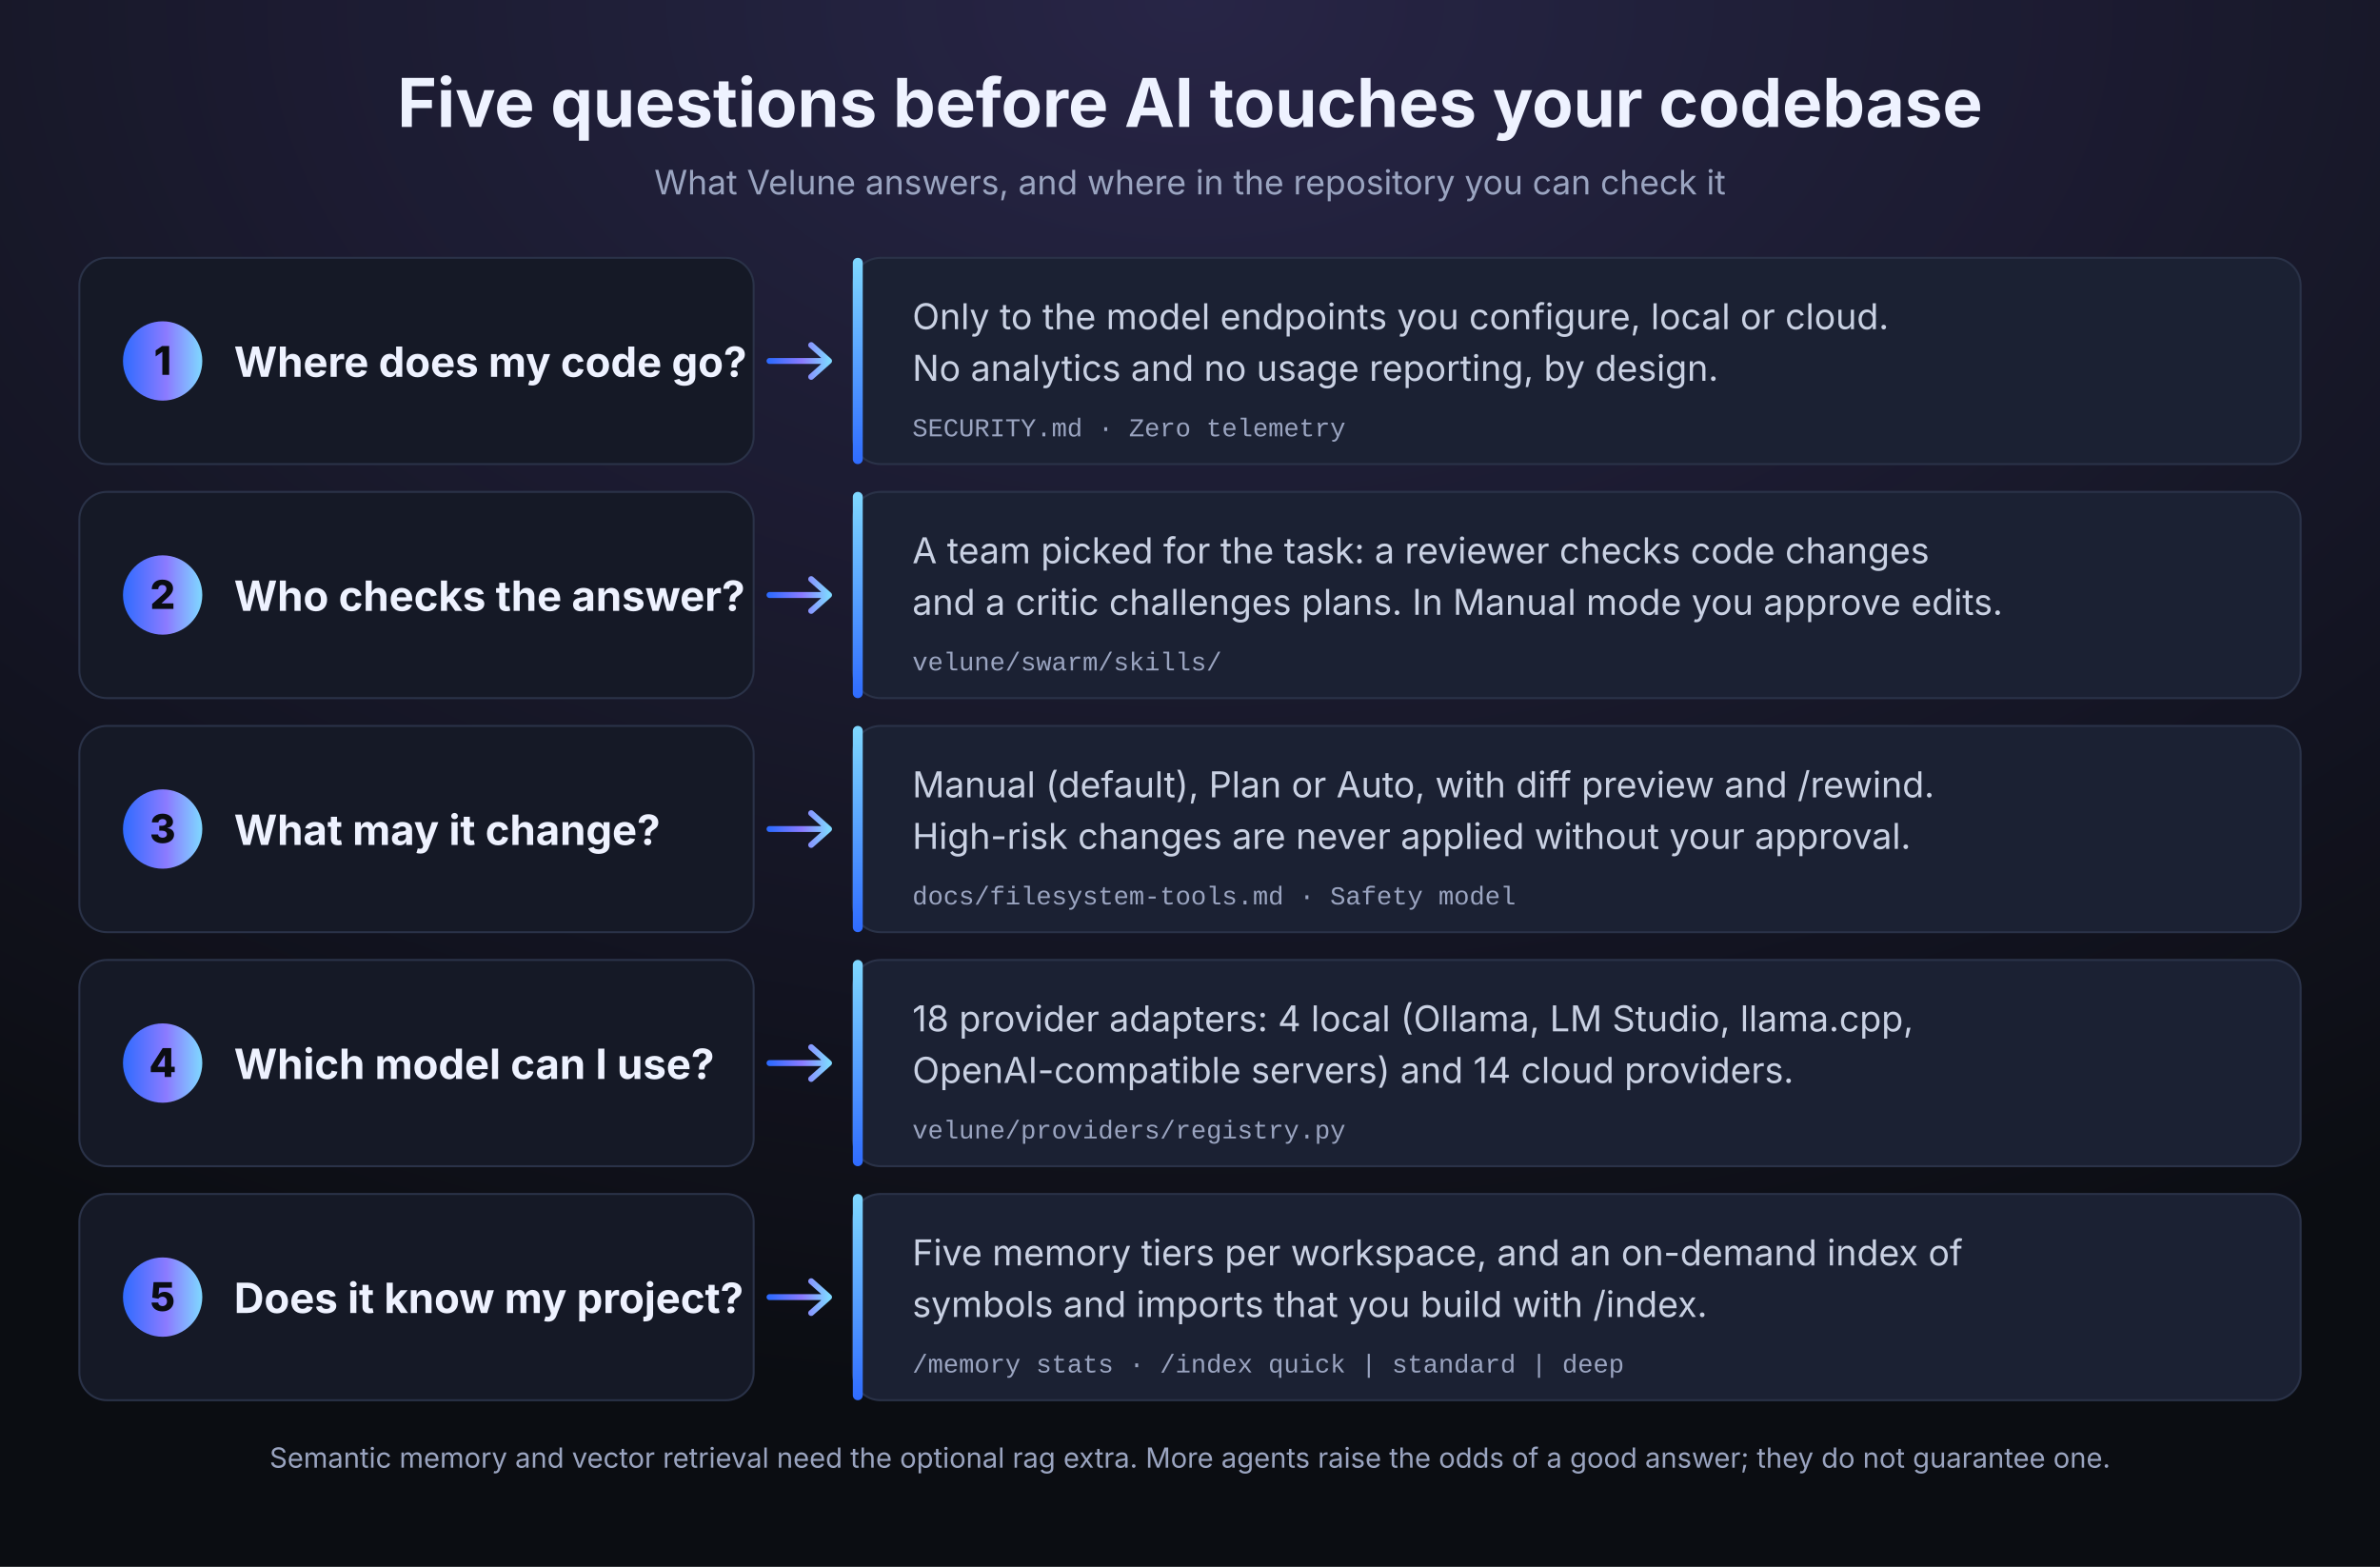
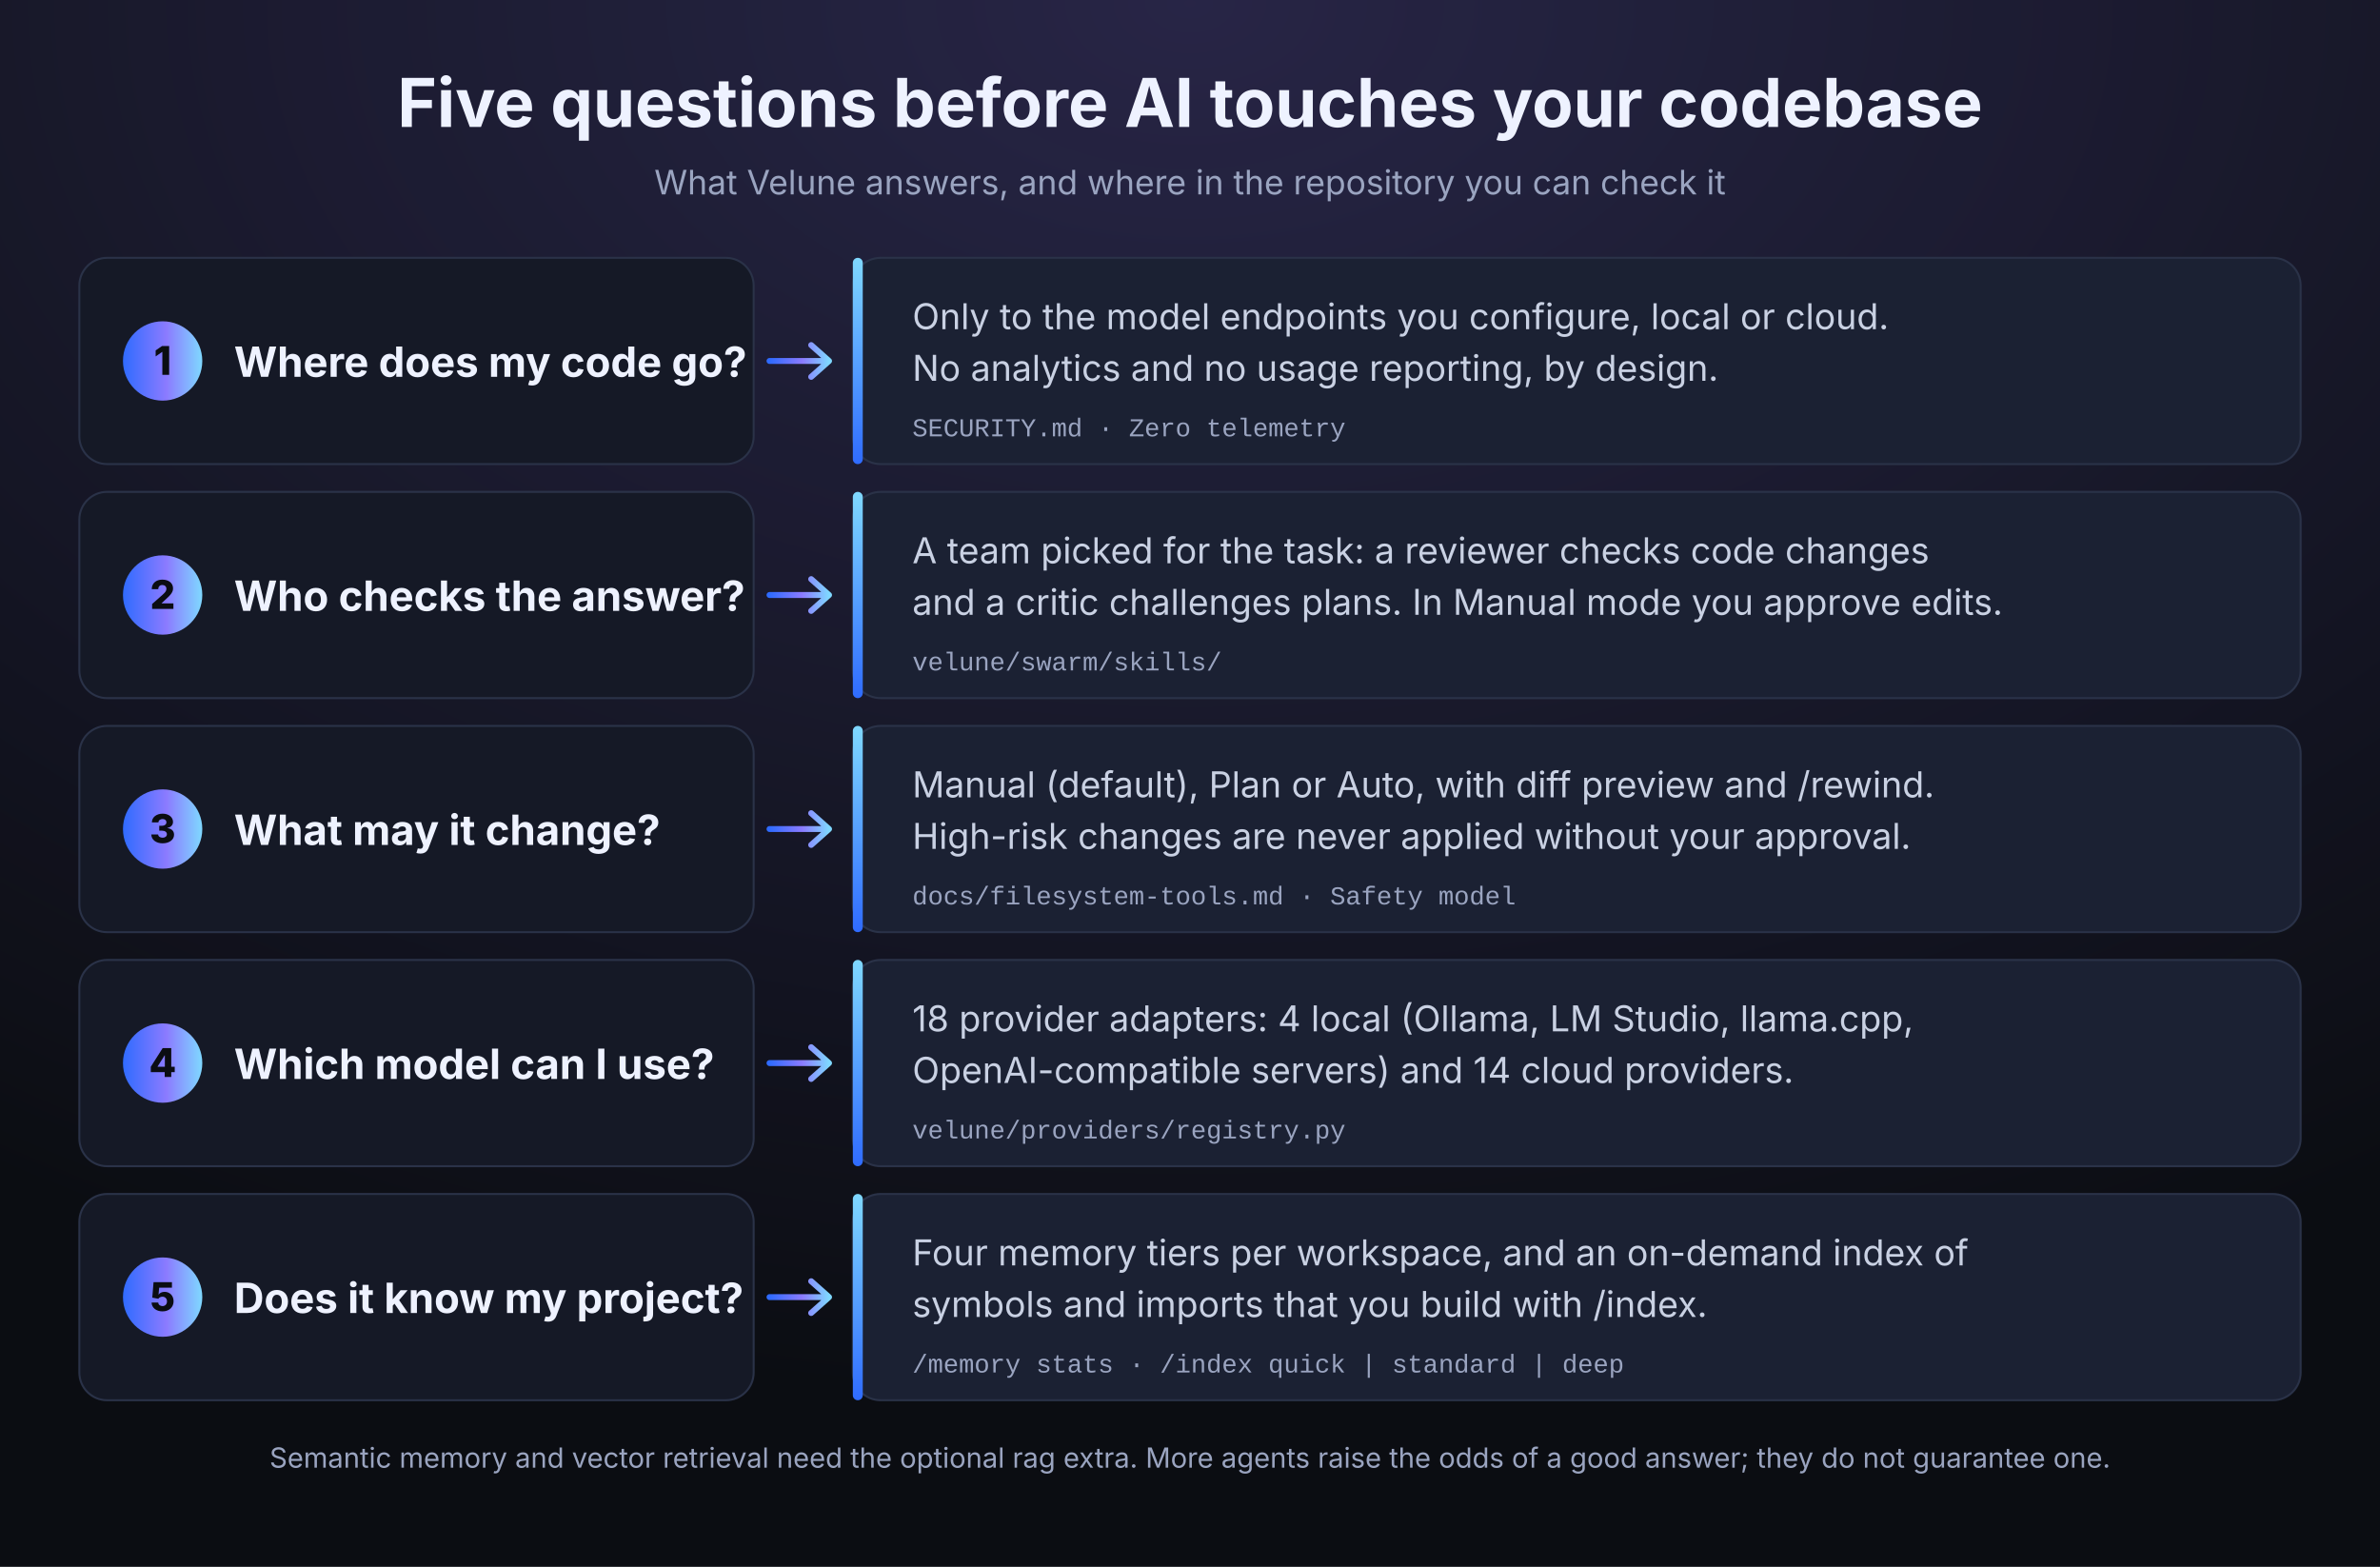
<svg xmlns="http://www.w3.org/2000/svg" viewBox="0 0 1200 790" role="img" aria-labelledby="t d">
  <defs>
    <linearGradient id="g" x1="0" y1="0" x2="1" y2="0">
      <stop offset="0" stop-color="#2f6bff" />
      <stop offset="0.55" stop-color="#8b7bff" />
      <stop offset="1" stop-color="#7fd8ff" />
    </linearGradient>
    <linearGradient id="gv" x1="0" y1="0" x2="0" y2="1">
      <stop offset="0" stop-color="#7fd8ff" />
      <stop offset="1" stop-color="#2f6bff" />
    </linearGradient>
    <radialGradient id="glow" cx="0.5" cy="0" r="0.9">
      <stop offset="0" stop-color="#8b7bff" stop-opacity="0.22" />
      <stop offset="1" stop-color="#8b7bff" stop-opacity="0" />
    </radialGradient>
  </defs>
  <rect width="1200" height="790" fill="#0b0d12" />
  <rect width="1200" height="790" fill="url(#glow)" />
  <text x="600" y="64" font-family="Inter, 'Segoe UI', system-ui, -apple-system, Helvetica, Arial, sans-serif" font-size="34" font-weight="700" fill="#eef2ff" text-anchor="middle">Five questions before AI touches your codebase</text>
  <text x="600" y="98" font-family="Inter, 'Segoe UI', system-ui, -apple-system, Helvetica, Arial, sans-serif" font-size="17" font-weight="400" fill="#9aa4c0" text-anchor="middle">What Velune answers, and where in the repository you can check it</text>
  <rect x="40" y="130" width="340" height="104" rx="14" fill="#151926" stroke="#2a3248" stroke-width="1" />
  <circle cx="82" cy="182" r="20" fill="url(#g)" />
  <text x="82" y="189" font-family="Inter, 'Segoe UI', system-ui, -apple-system, Helvetica, Arial, sans-serif" font-size="20" font-weight="800" fill="#0b0d12" text-anchor="middle">1</text>
  <text x="118" y="190" font-family="Inter, 'Segoe UI', system-ui, -apple-system, Helvetica, Arial, sans-serif" font-size="21" font-weight="700" fill="#eef2ff" text-anchor="start">Where does my code go?</text>
  <path d="M388 182 h30 m-9 -8 l9 8 l-9 8" fill="none" stroke="url(#g)" stroke-width="3" stroke-linecap="round" stroke-linejoin="round" />
  <rect x="430" y="130" width="730" height="104" rx="14" fill="#1b2133" stroke="#2a3248" stroke-width="1" />
  <rect x="430" y="130" width="5" height="104" rx="2.5" fill="url(#gv)" />
  <text x="460" y="166" font-family="Inter, 'Segoe UI', system-ui, -apple-system, Helvetica, Arial, sans-serif" font-size="18" font-weight="400" fill="#c9d1e3" text-anchor="start">Only to the model endpoints you configure, local or cloud.</text>
  <text x="460" y="192" font-family="Inter, 'Segoe UI', system-ui, -apple-system, Helvetica, Arial, sans-serif" font-size="18" font-weight="400" fill="#c9d1e3" text-anchor="start">No analytics and no usage reporting, by design.</text>
  <text x="460" y="220" font-family="ui-monospace, 'SF Mono', Consolas, 'Liberation Mono', monospace" font-size="13" font-weight="400" fill="#9aa4c0" text-anchor="start">SECURITY.md  ·  Zero telemetry</text>
  <rect x="40" y="248" width="340" height="104" rx="14" fill="#151926" stroke="#2a3248" stroke-width="1" />
  <circle cx="82" cy="300" r="20" fill="url(#g)" />
  <text x="82" y="307" font-family="Inter, 'Segoe UI', system-ui, -apple-system, Helvetica, Arial, sans-serif" font-size="20" font-weight="800" fill="#0b0d12" text-anchor="middle">2</text>
  <text x="118" y="308" font-family="Inter, 'Segoe UI', system-ui, -apple-system, Helvetica, Arial, sans-serif" font-size="21" font-weight="700" fill="#eef2ff" text-anchor="start">Who checks the answer?</text>
  <path d="M388 300 h30 m-9 -8 l9 8 l-9 8" fill="none" stroke="url(#g)" stroke-width="3" stroke-linecap="round" stroke-linejoin="round" />
  <rect x="430" y="248" width="730" height="104" rx="14" fill="#1b2133" stroke="#2a3248" stroke-width="1" />
  <rect x="430" y="248" width="5" height="104" rx="2.5" fill="url(#gv)" />
  <text x="460" y="284" font-family="Inter, 'Segoe UI', system-ui, -apple-system, Helvetica, Arial, sans-serif" font-size="18" font-weight="400" fill="#c9d1e3" text-anchor="start">A team picked for the task: a reviewer checks code changes</text>
  <text x="460" y="310" font-family="Inter, 'Segoe UI', system-ui, -apple-system, Helvetica, Arial, sans-serif" font-size="18" font-weight="400" fill="#c9d1e3" text-anchor="start">and a critic challenges plans. In Manual mode you approve edits.</text>
  <text x="460" y="338" font-family="ui-monospace, 'SF Mono', Consolas, 'Liberation Mono', monospace" font-size="13" font-weight="400" fill="#9aa4c0" text-anchor="start">velune/swarm/skills/</text>
  <rect x="40" y="366" width="340" height="104" rx="14" fill="#151926" stroke="#2a3248" stroke-width="1" />
  <circle cx="82" cy="418" r="20" fill="url(#g)" />
  <text x="82" y="425" font-family="Inter, 'Segoe UI', system-ui, -apple-system, Helvetica, Arial, sans-serif" font-size="20" font-weight="800" fill="#0b0d12" text-anchor="middle">3</text>
  <text x="118" y="426" font-family="Inter, 'Segoe UI', system-ui, -apple-system, Helvetica, Arial, sans-serif" font-size="21" font-weight="700" fill="#eef2ff" text-anchor="start">What may it change?</text>
  <path d="M388 418 h30 m-9 -8 l9 8 l-9 8" fill="none" stroke="url(#g)" stroke-width="3" stroke-linecap="round" stroke-linejoin="round" />
  <rect x="430" y="366" width="730" height="104" rx="14" fill="#1b2133" stroke="#2a3248" stroke-width="1" />
  <rect x="430" y="366" width="5" height="104" rx="2.5" fill="url(#gv)" />
  <text x="460" y="402" font-family="Inter, 'Segoe UI', system-ui, -apple-system, Helvetica, Arial, sans-serif" font-size="18" font-weight="400" fill="#c9d1e3" text-anchor="start">Manual (default), Plan or Auto, with diff preview and /rewind.</text>
  <text x="460" y="428" font-family="Inter, 'Segoe UI', system-ui, -apple-system, Helvetica, Arial, sans-serif" font-size="18" font-weight="400" fill="#c9d1e3" text-anchor="start">High-risk changes are never applied without your approval.</text>
  <text x="460" y="456" font-family="ui-monospace, 'SF Mono', Consolas, 'Liberation Mono', monospace" font-size="13" font-weight="400" fill="#9aa4c0" text-anchor="start">docs/filesystem-tools.md  ·  Safety model</text>
  <rect x="40" y="484" width="340" height="104" rx="14" fill="#151926" stroke="#2a3248" stroke-width="1" />
  <circle cx="82" cy="536" r="20" fill="url(#g)" />
  <text x="82" y="543" font-family="Inter, 'Segoe UI', system-ui, -apple-system, Helvetica, Arial, sans-serif" font-size="20" font-weight="800" fill="#0b0d12" text-anchor="middle">4</text>
  <text x="118" y="544" font-family="Inter, 'Segoe UI', system-ui, -apple-system, Helvetica, Arial, sans-serif" font-size="21" font-weight="700" fill="#eef2ff" text-anchor="start">Which model can I use?</text>
  <path d="M388 536 h30 m-9 -8 l9 8 l-9 8" fill="none" stroke="url(#g)" stroke-width="3" stroke-linecap="round" stroke-linejoin="round" />
  <rect x="430" y="484" width="730" height="104" rx="14" fill="#1b2133" stroke="#2a3248" stroke-width="1" />
  <rect x="430" y="484" width="5" height="104" rx="2.5" fill="url(#gv)" />
  <text x="460" y="520" font-family="Inter, 'Segoe UI', system-ui, -apple-system, Helvetica, Arial, sans-serif" font-size="18" font-weight="400" fill="#c9d1e3" text-anchor="start">18 provider adapters: 4 local (Ollama, LM Studio, llama.cpp,</text>
  <text x="460" y="546" font-family="Inter, 'Segoe UI', system-ui, -apple-system, Helvetica, Arial, sans-serif" font-size="18" font-weight="400" fill="#c9d1e3" text-anchor="start">OpenAI-compatible servers) and 14 cloud providers.</text>
  <text x="460" y="574" font-family="ui-monospace, 'SF Mono', Consolas, 'Liberation Mono', monospace" font-size="13" font-weight="400" fill="#9aa4c0" text-anchor="start">velune/providers/registry.py</text>
  <rect x="40" y="602" width="340" height="104" rx="14" fill="#151926" stroke="#2a3248" stroke-width="1" />
  <circle cx="82" cy="654" r="20" fill="url(#g)" />
  <text x="82" y="661" font-family="Inter, 'Segoe UI', system-ui, -apple-system, Helvetica, Arial, sans-serif" font-size="20" font-weight="800" fill="#0b0d12" text-anchor="middle">5</text>
  <text x="118" y="662" font-family="Inter, 'Segoe UI', system-ui, -apple-system, Helvetica, Arial, sans-serif" font-size="21" font-weight="700" fill="#eef2ff" text-anchor="start">Does it know my project?</text>
  <path d="M388 654 h30 m-9 -8 l9 8 l-9 8" fill="none" stroke="url(#g)" stroke-width="3" stroke-linecap="round" stroke-linejoin="round" />
  <rect x="430" y="602" width="730" height="104" rx="14" fill="#1b2133" stroke="#2a3248" stroke-width="1" />
  <rect x="430" y="602" width="5" height="104" rx="2.5" fill="url(#gv)" />
-   <text x="460" y="638" font-family="Inter, 'Segoe UI', system-ui, -apple-system, Helvetica, Arial, sans-serif" font-size="18" font-weight="400" fill="#c9d1e3" text-anchor="start">Five memory tiers per workspace, and an on-demand index of</text>
+   <text x="460" y="638" font-family="Inter, 'Segoe UI', system-ui, -apple-system, Helvetica, Arial, sans-serif" font-size="18" font-weight="400" fill="#c9d1e3" text-anchor="start">Four memory tiers per workspace, and an on-demand index of</text>
  <text x="460" y="664" font-family="Inter, 'Segoe UI', system-ui, -apple-system, Helvetica, Arial, sans-serif" font-size="18" font-weight="400" fill="#c9d1e3" text-anchor="start">symbols and imports that you build with /index.</text>
  <text x="460" y="692" font-family="ui-monospace, 'SF Mono', Consolas, 'Liberation Mono', monospace" font-size="13" font-weight="400" fill="#9aa4c0" text-anchor="start">/memory stats  ·  /index quick | standard | deep</text>
  <text x="600" y="740" font-family="Inter, 'Segoe UI', system-ui, -apple-system, Helvetica, Arial, sans-serif" font-size="14" font-weight="400" fill="#9aa4c0" text-anchor="middle">Semantic memory and vector retrieval need the optional rag extra. More agents raise the odds of a good answer; they do not guarantee one.</text>
</svg>
